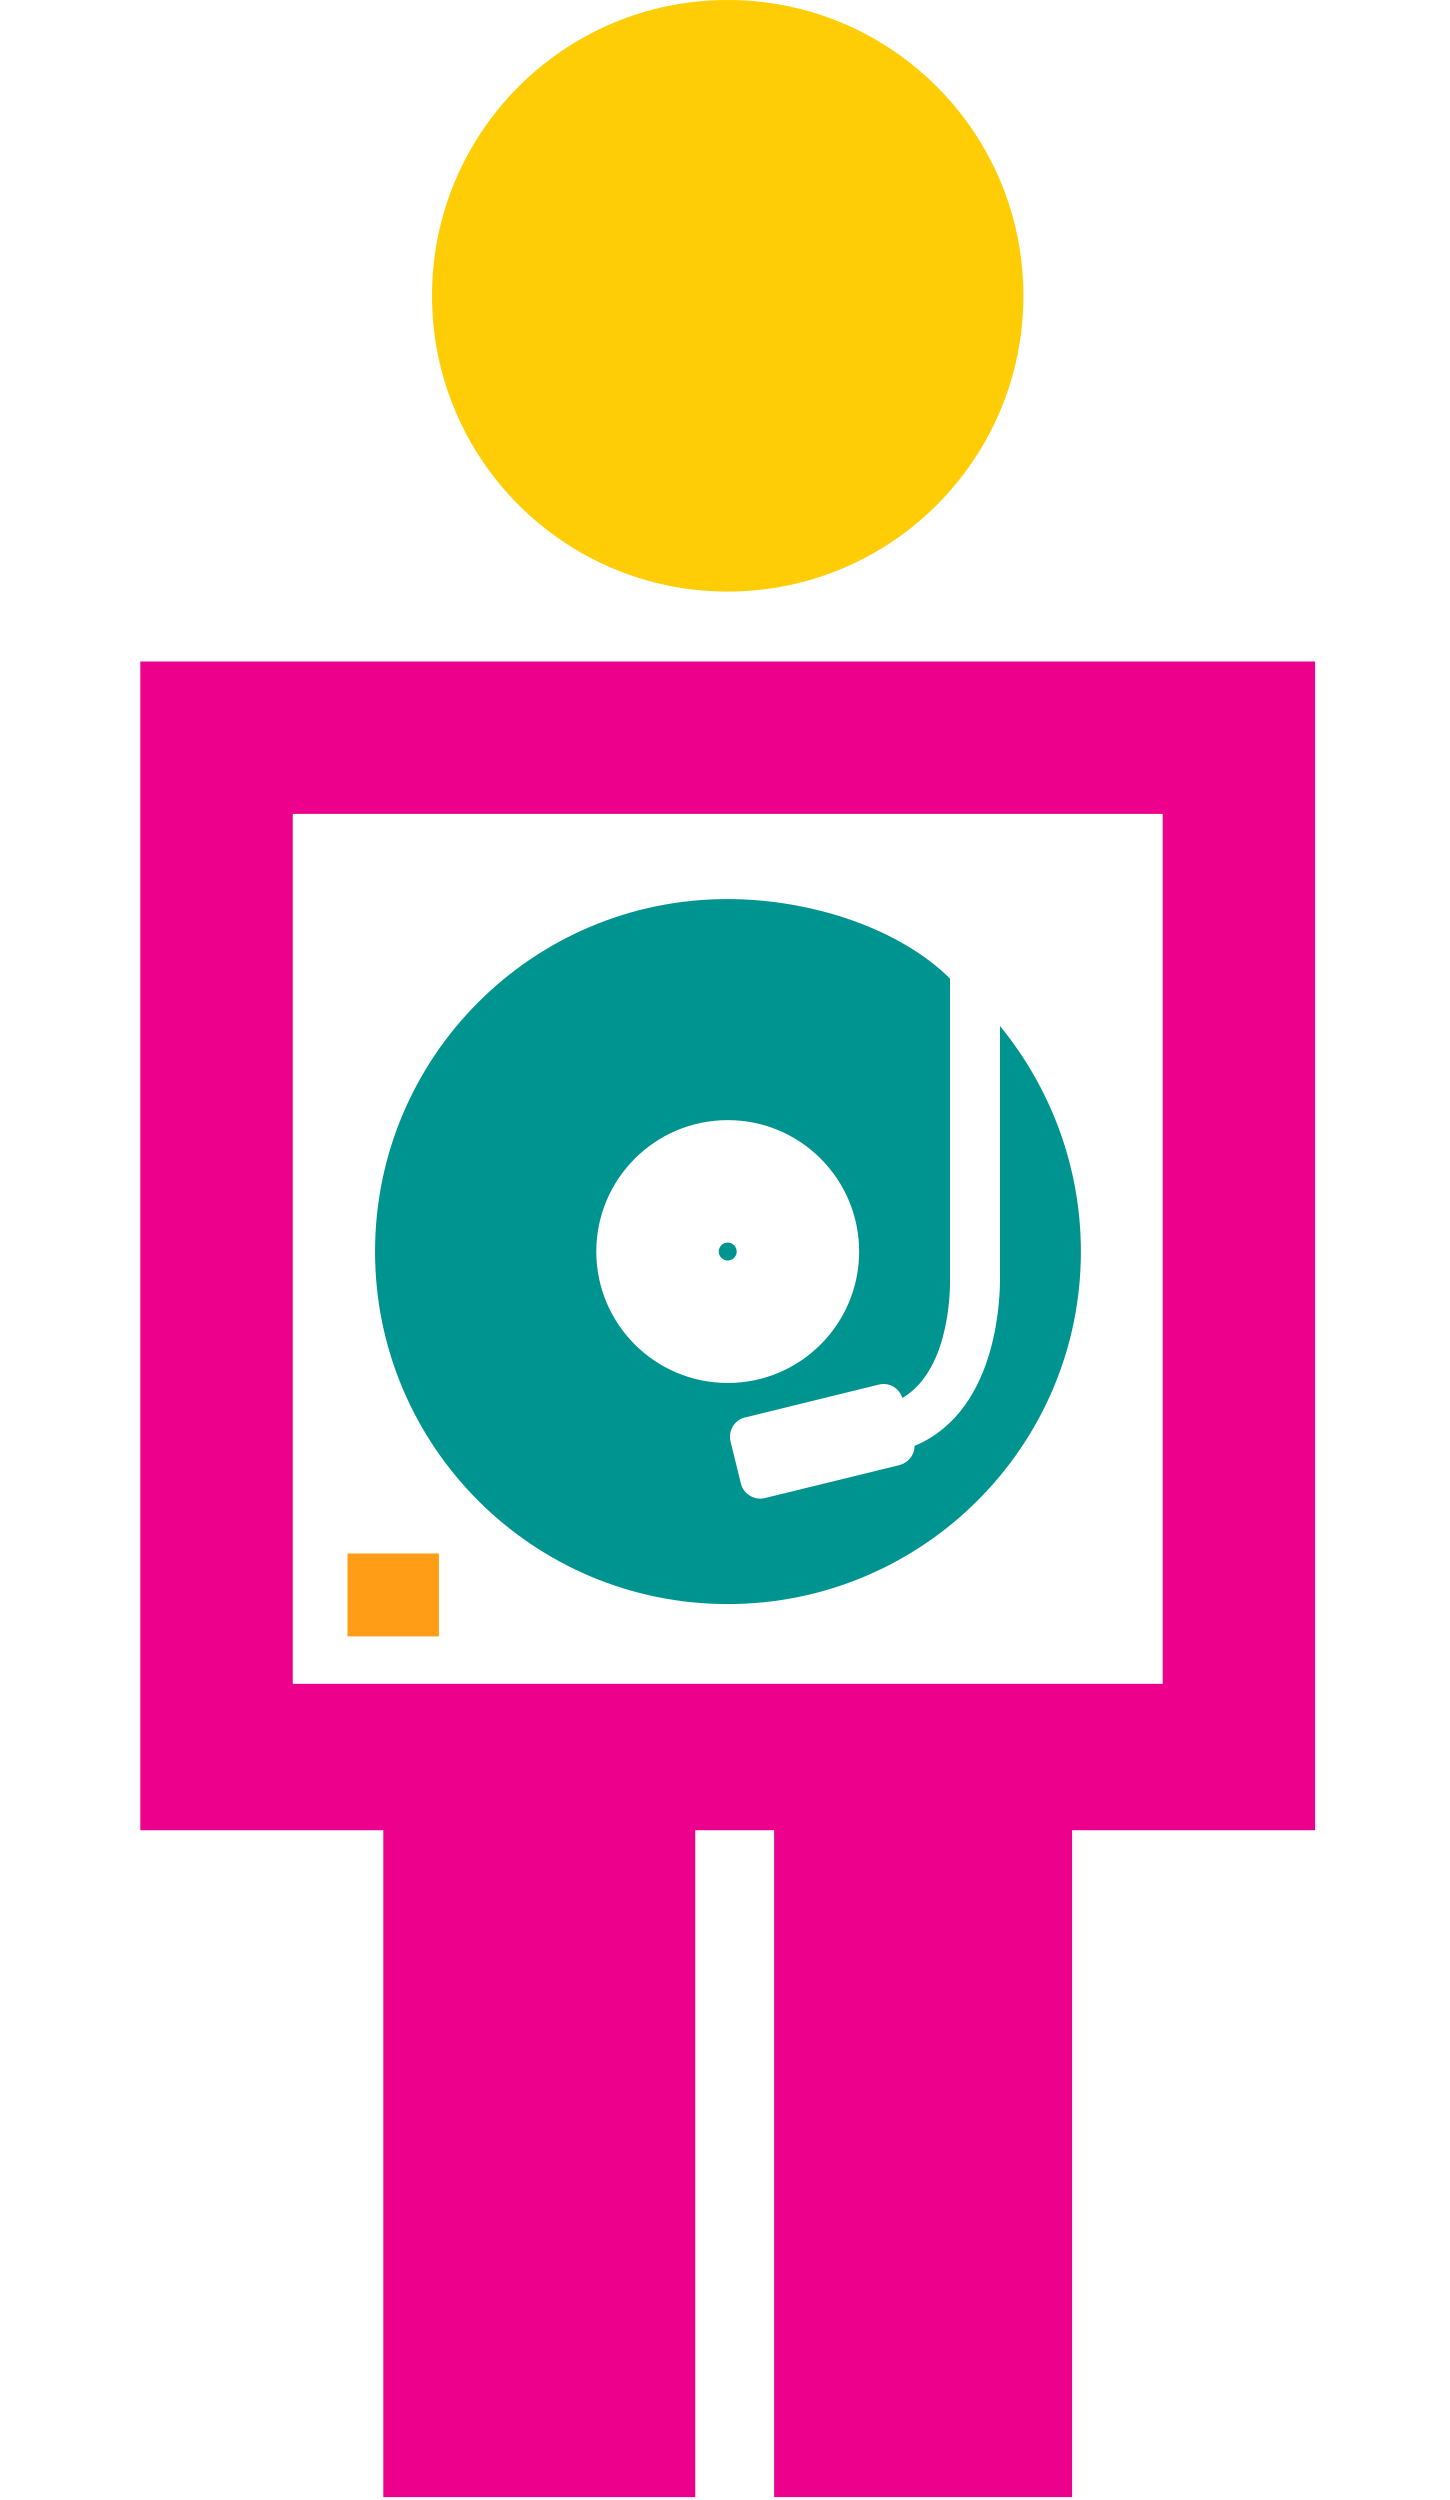
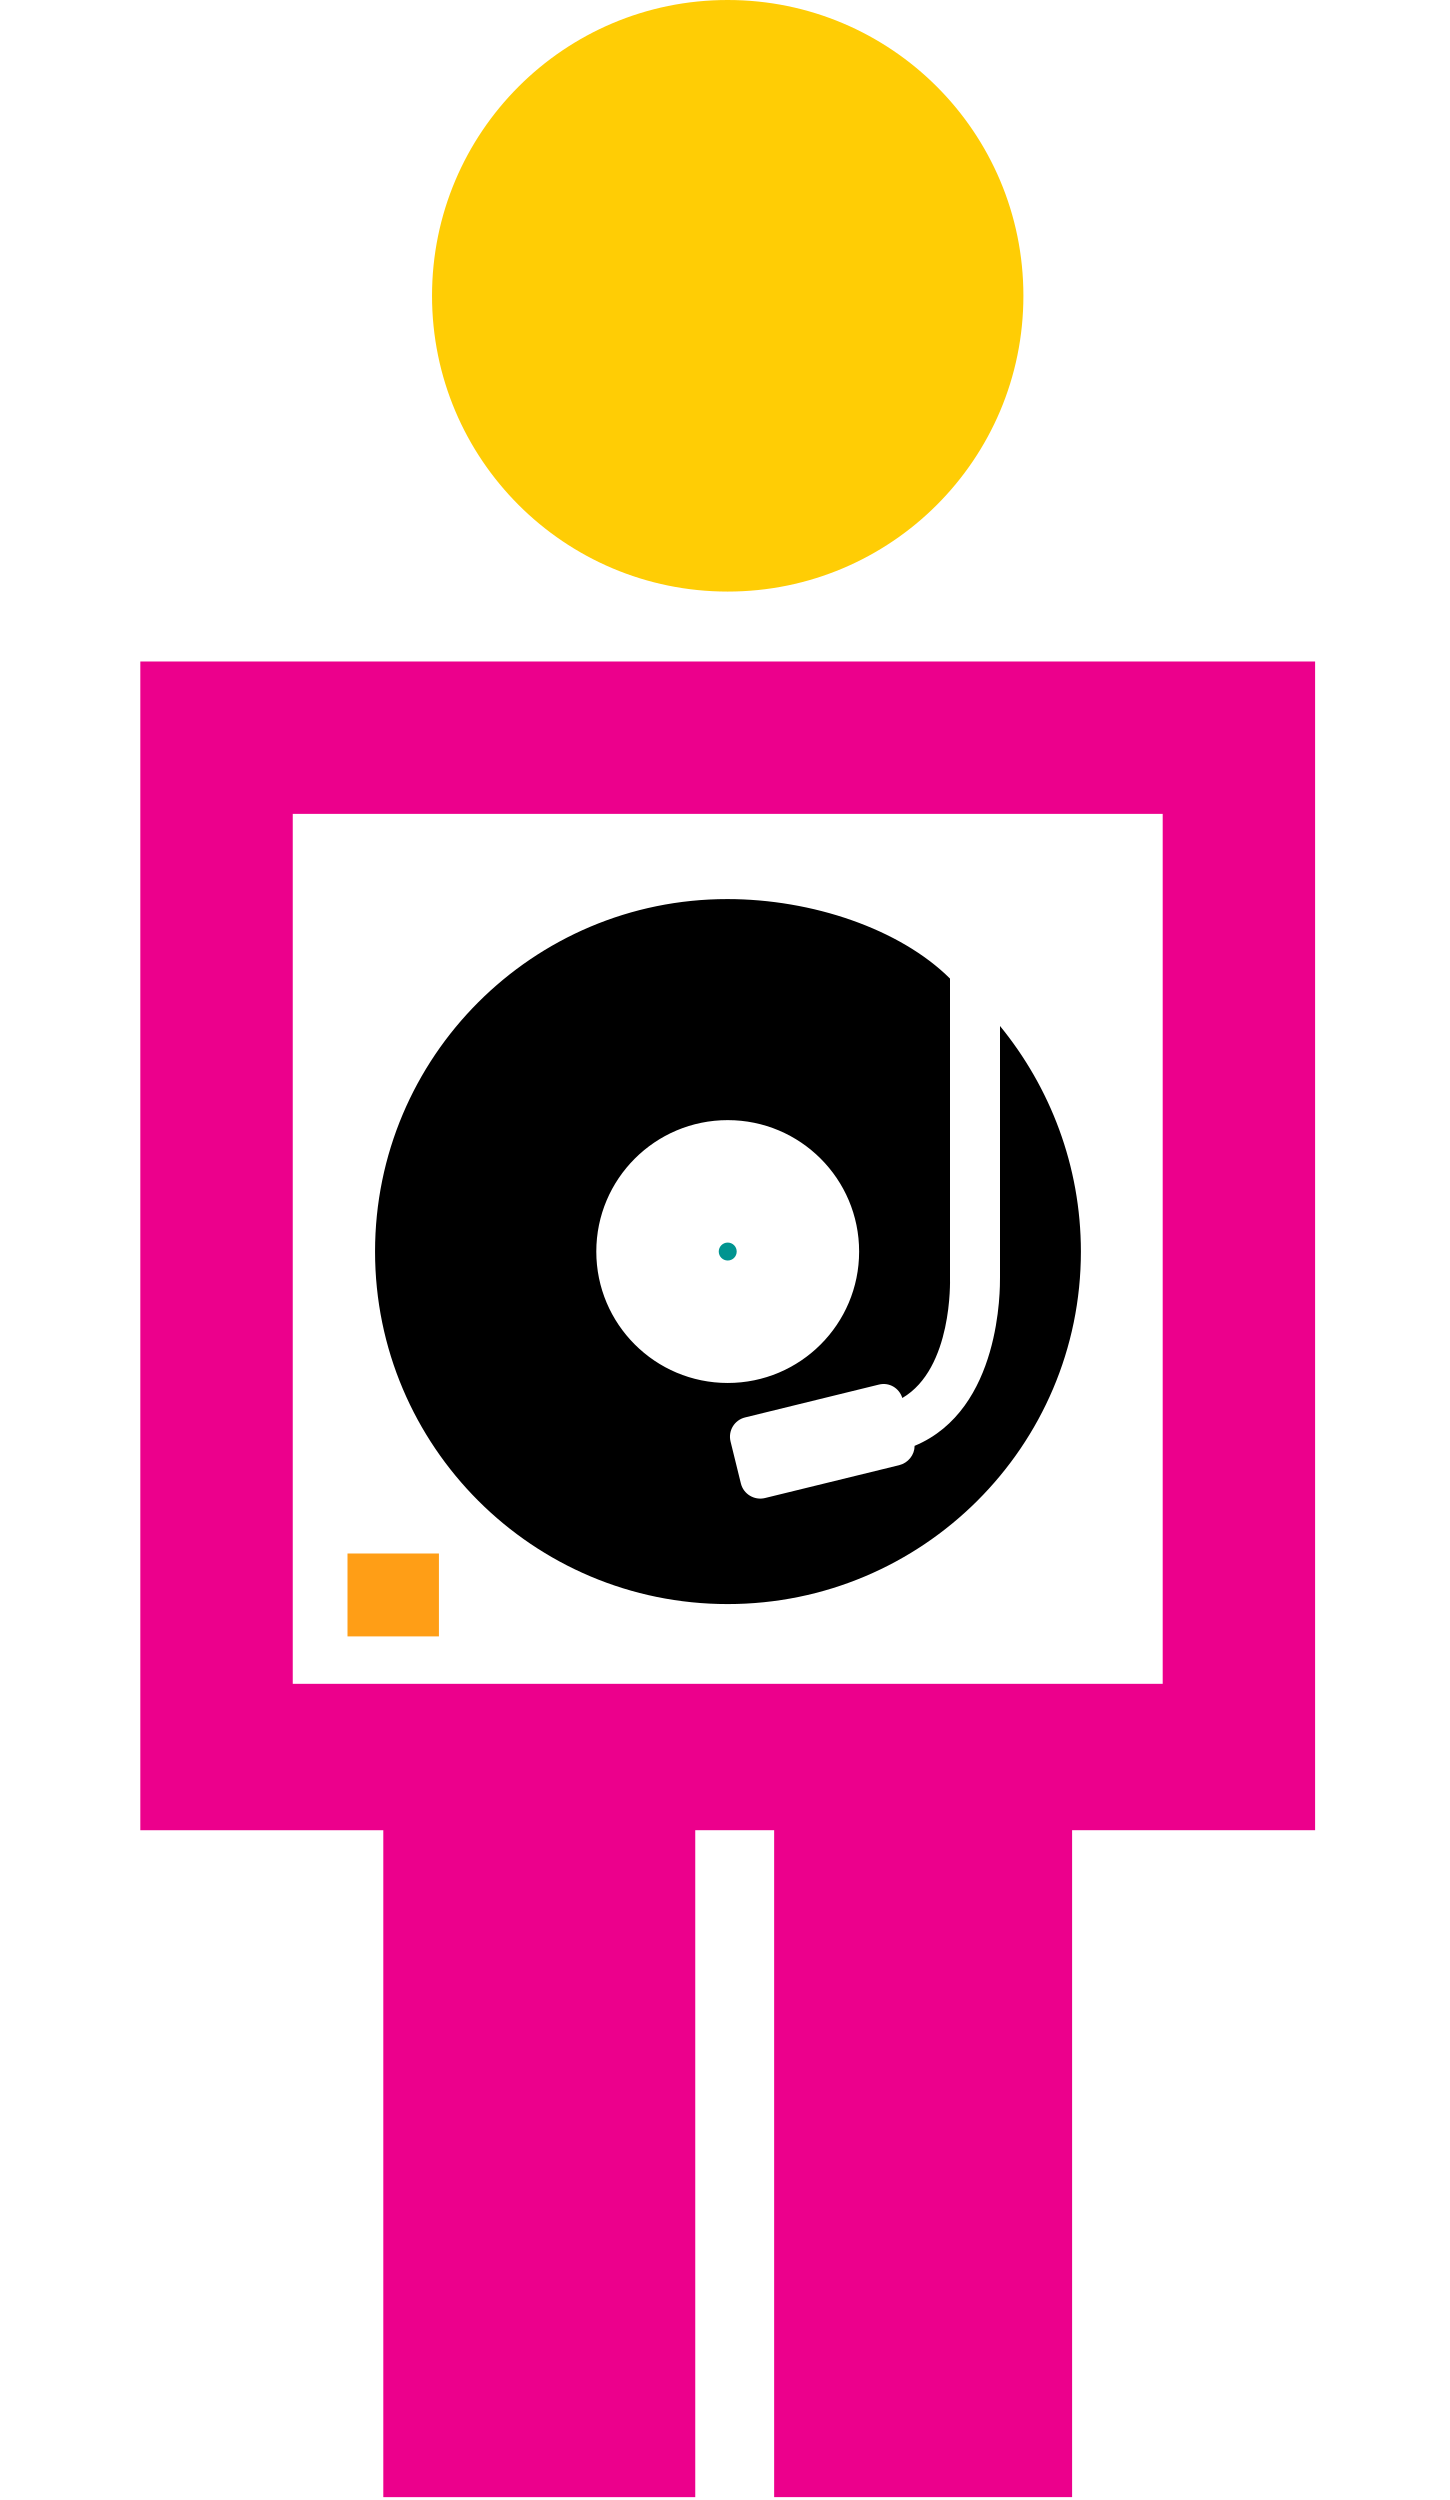
- <svg xmlns="http://www.w3.org/2000/svg" version="1.1" id="Layer_1" x="0px" y="0px" width="58px" height="100px" viewBox="0 0 58 100" enable-background="new 0 0 58 100" xml:space="preserve">
+ <svg xmlns="http://www.w3.org/2000/svg" class="browse-artists" version="1.1" id="Layer_1" x="0px" y="0px" width="58px" height="100px" viewBox="0 0 58 100" enable-background="new 0 0 58 100" xml:space="preserve">
  <path fill="#FFCD05" d="M29.106,23.663c6.538,0,11.83-5.299,11.83-11.831C40.936,5.296,35.644,0,29.106,0  c-6.535,0-11.825,5.296-11.825,11.832C17.281,18.364,22.571,23.663,29.106,23.663z" />
  <path fill="#EC008C" d="M5.613,26.46v46.749h9.719v26.677H27.81V73.208h3.156v26.677h11.918V73.208h9.72V26.46H5.613z   M46.508,67.353H11.71V32.555h34.798V67.353z" />
-   <path fill="#009490" d="M40,41.039v10.058c0,0.418,0.053,5.294-3.416,6.737c0.001,0.359-0.256,0.685-0.621,0.774l-5.361,1.313  c-0.427,0.105-0.863-0.156-0.967-0.583l-0.413-1.678c-0.105-0.428,0.154-0.859,0.583-0.963l5.353-1.314  c0.411-0.101,0.81,0.137,0.935,0.537C38.112,54.741,38,51.187,38,51.148v-0.035v-11.97c-2-1.987-5.521-3.18-8.905-3.18  c-7.787,0-14.093,6.313-14.093,14.1s6.317,14.1,14.104,14.1s14.13-6.312,14.13-14.1C43.235,46.63,42,43.485,40,41.039z   M23.852,50.062c0-2.903,2.354-5.257,5.257-5.257s5.256,2.354,5.256,5.257s-2.353,5.257-5.256,5.257S23.852,52.965,23.852,50.062z" />
+   <path class="record" d="M40,41.039v10.058c0,0.418,0.053,5.294-3.416,6.737c0.001,0.359-0.256,0.685-0.621,0.774l-5.361,1.313  c-0.427,0.105-0.863-0.156-0.967-0.583l-0.413-1.678c-0.105-0.428,0.154-0.859,0.583-0.963l5.353-1.314  c0.411-0.101,0.81,0.137,0.935,0.537C38.112,54.741,38,51.187,38,51.148v-0.035v-11.97c-2-1.987-5.521-3.18-8.905-3.18  c-7.787,0-14.093,6.313-14.093,14.1s6.317,14.1,14.104,14.1s14.13-6.312,14.13-14.1C43.235,46.63,42,43.485,40,41.039z   M23.852,50.062c0-2.903,2.354-5.257,5.257-5.257s5.256,2.354,5.256,5.257s-2.353,5.257-5.256,5.257S23.852,52.965,23.852,50.062z" />
  <circle fill="#009490" cx="29.109" cy="50.062" r="0.359" />
  <rect x="13.9" y="62.14" fill="#FF9E16" width="3.657" height="3.316" />
</svg>
